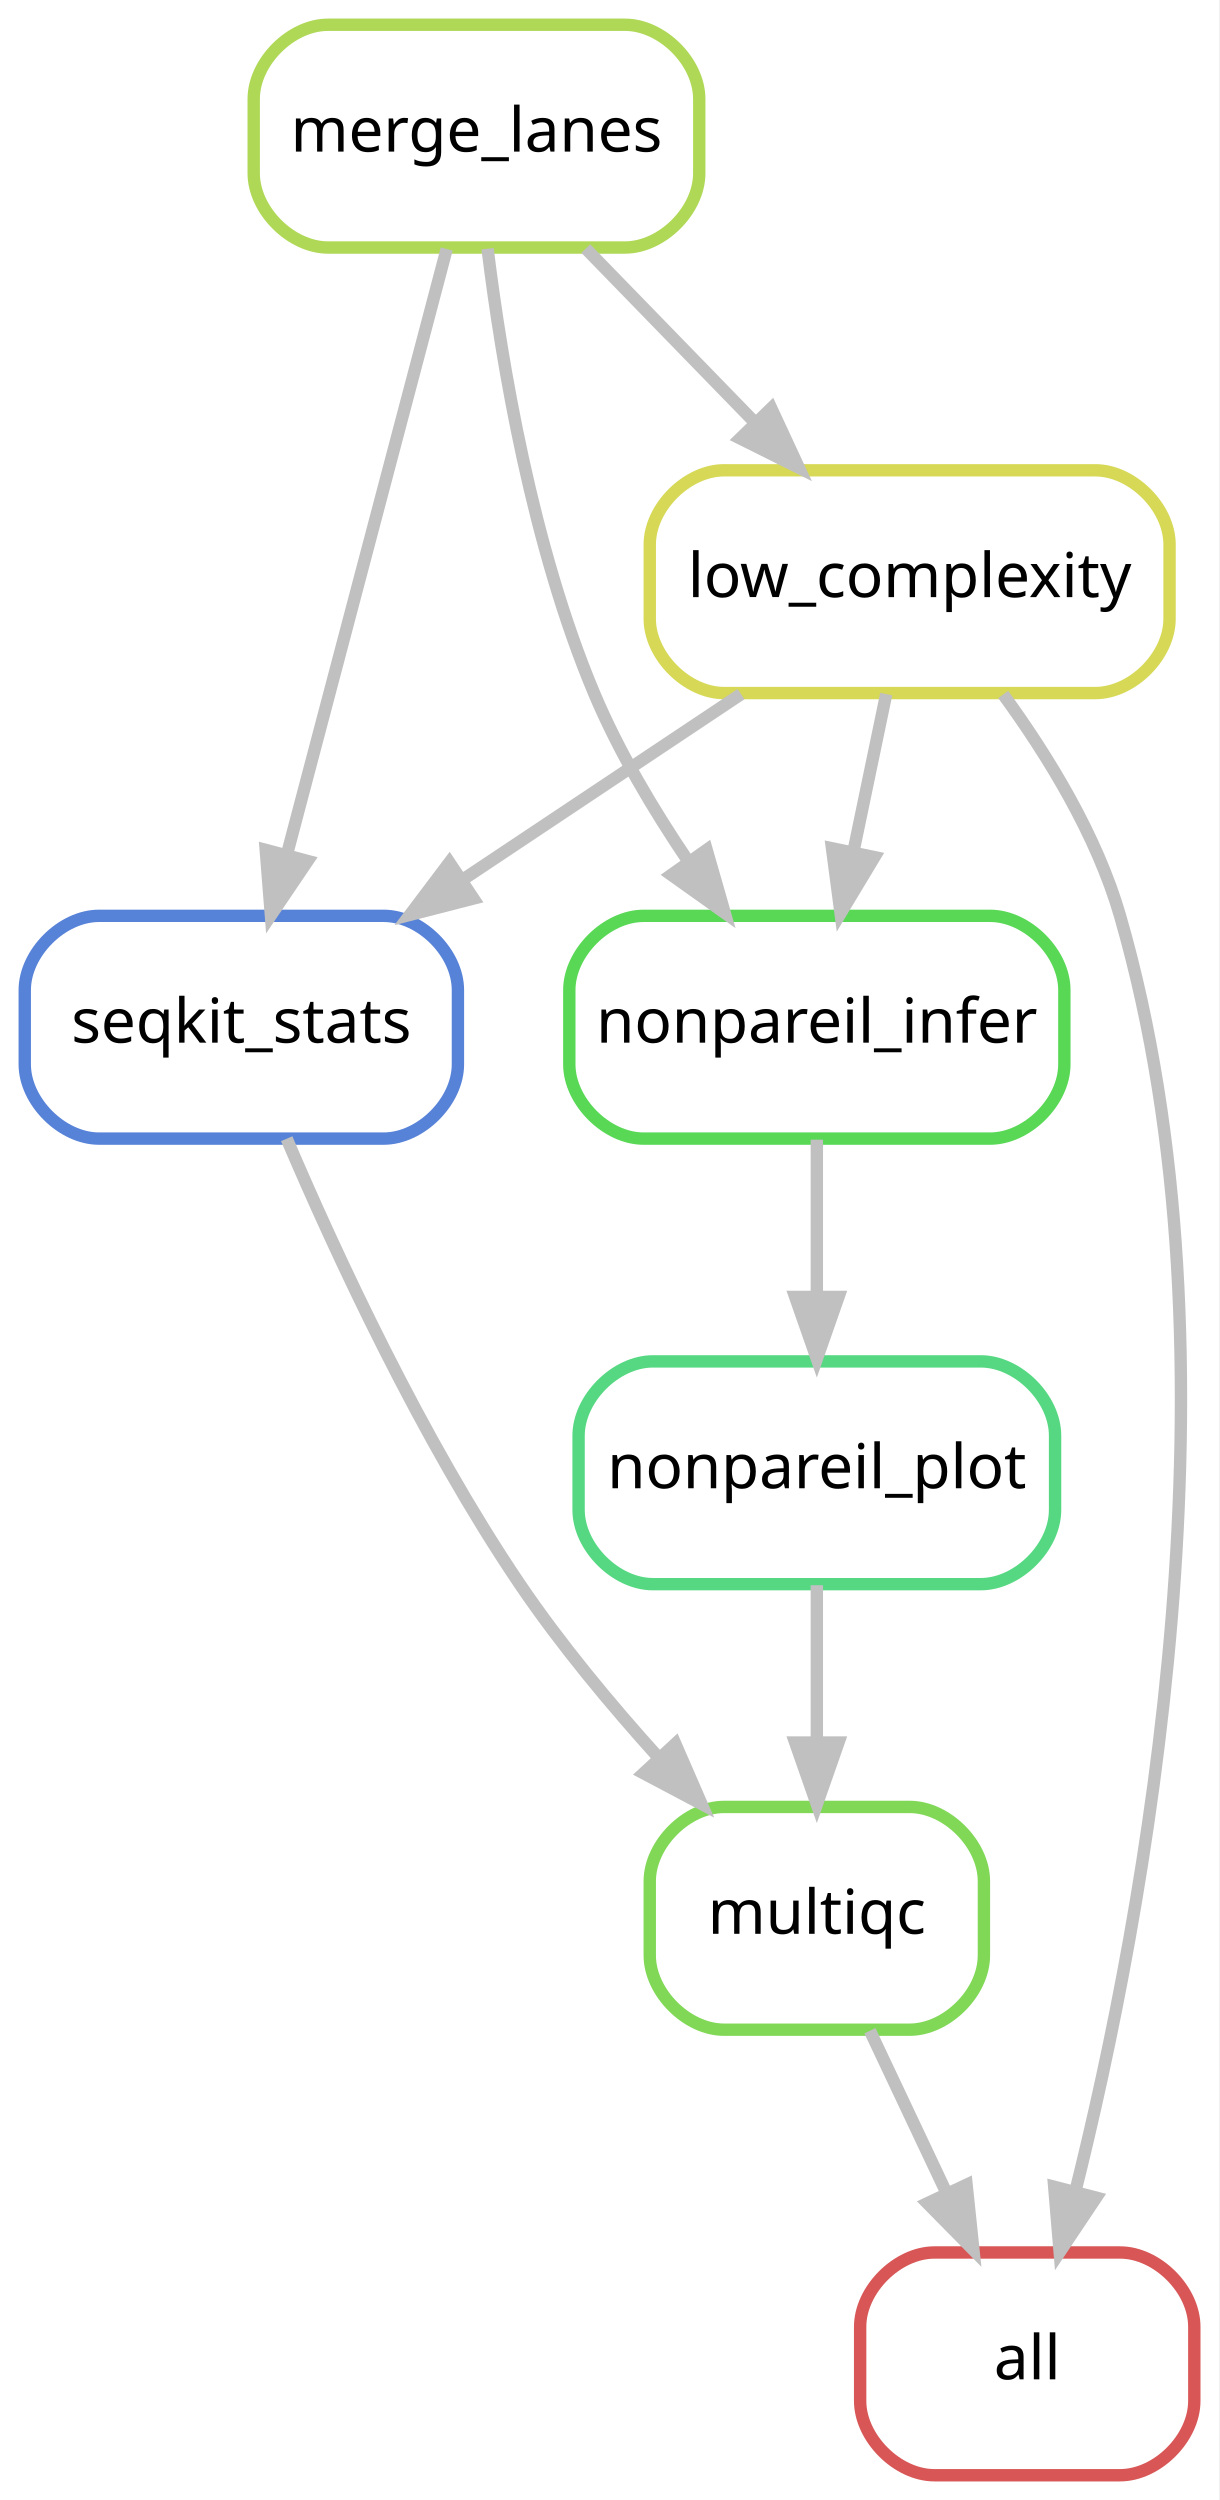
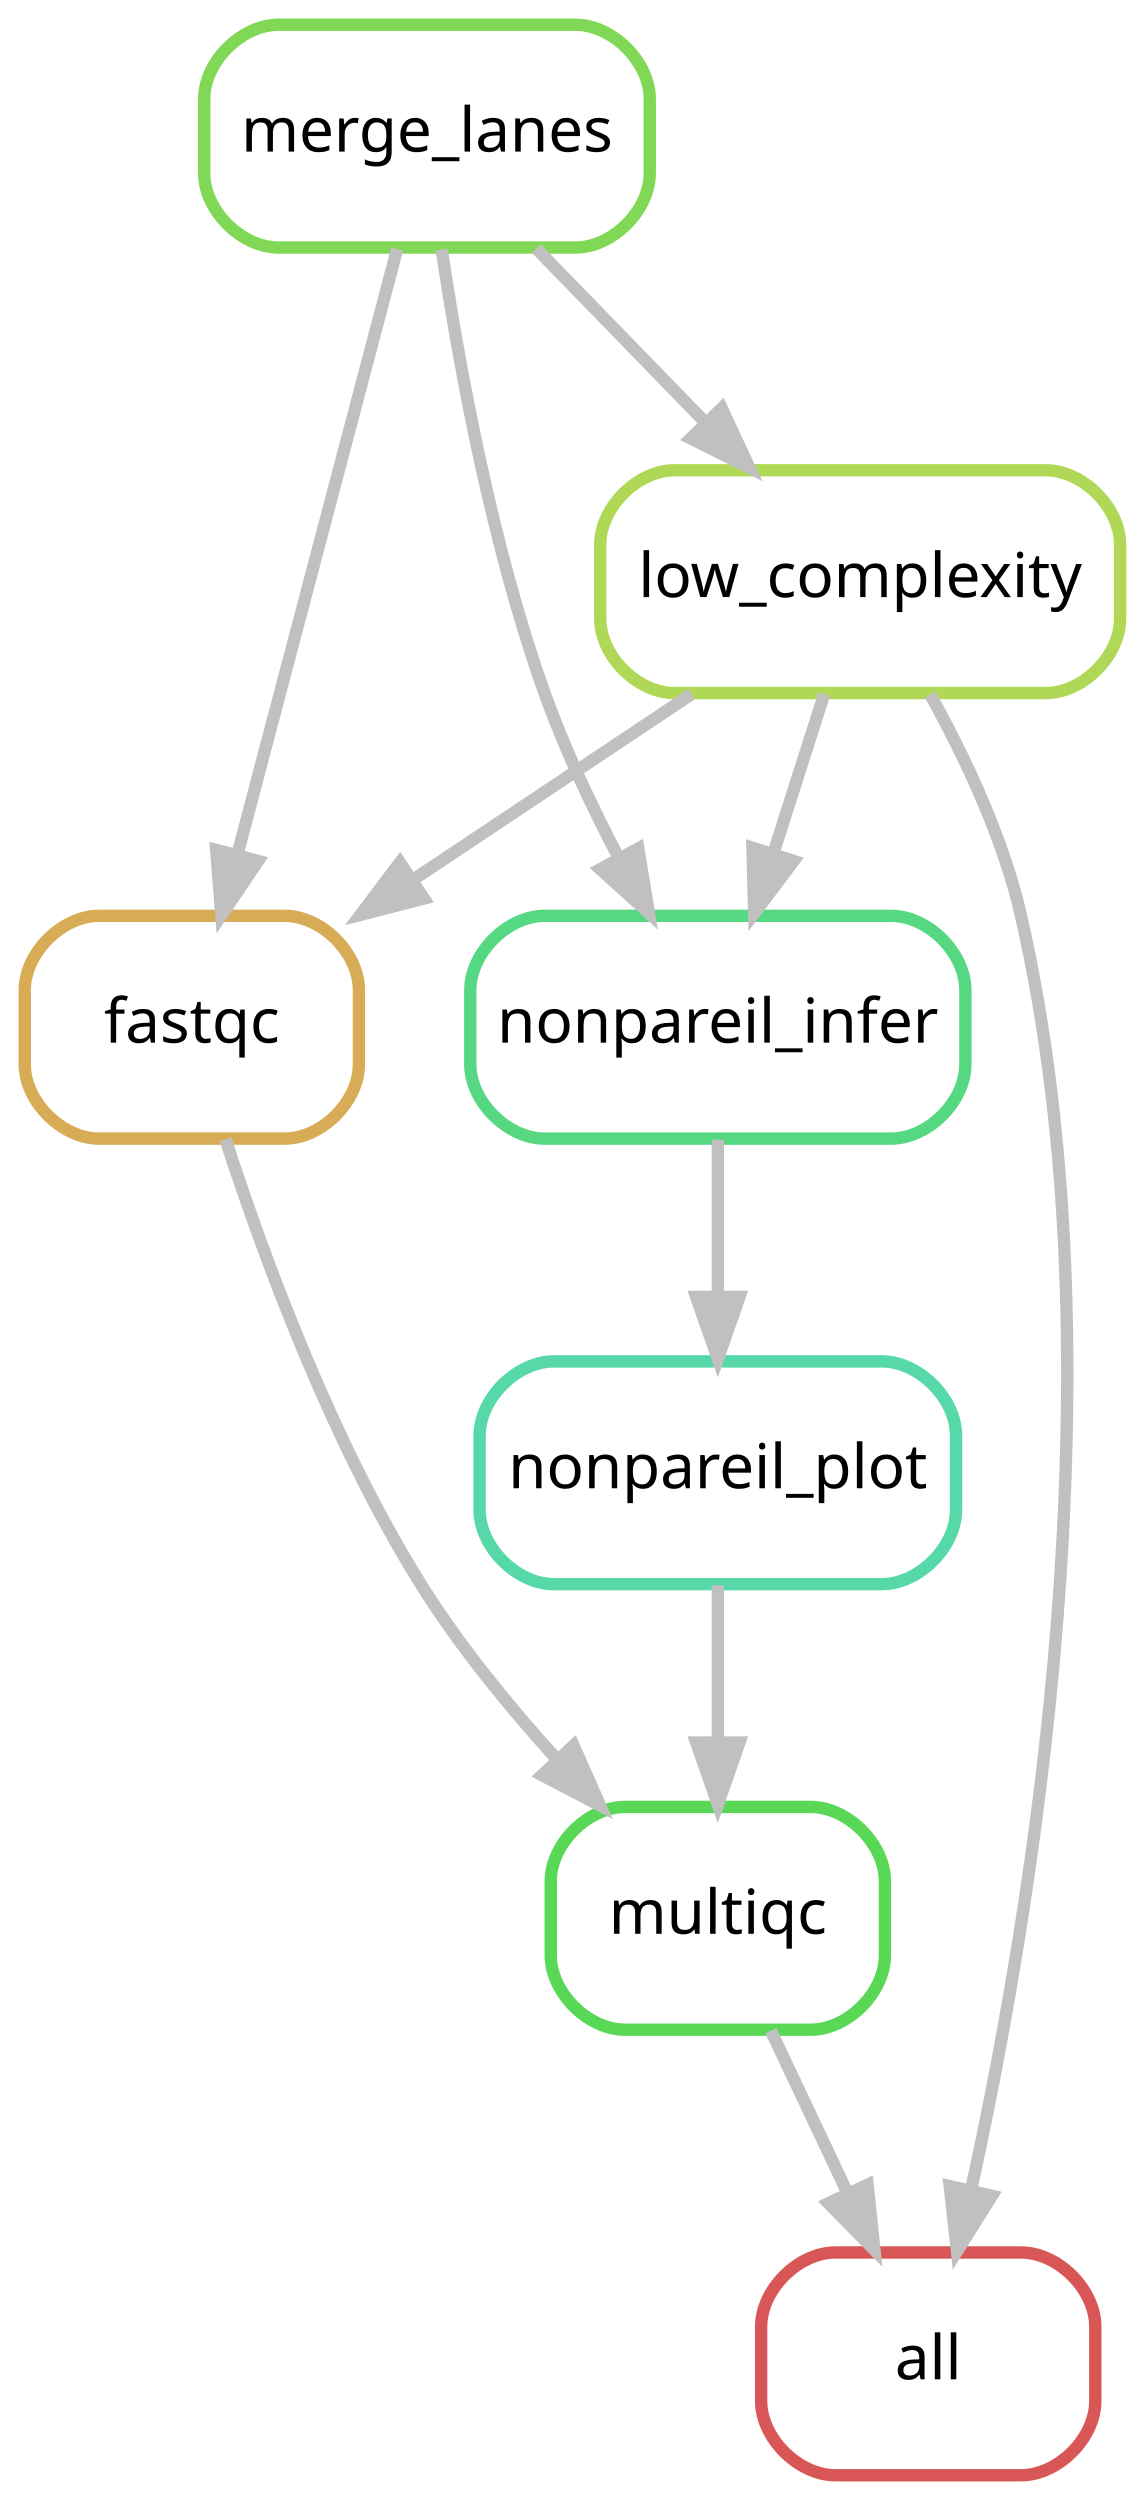
- <svg xmlns="http://www.w3.org/2000/svg" width="197pt" height="404pt" viewBox="0.00 0.00 197.00 404.00">
+ <svg xmlns="http://www.w3.org/2000/svg" width="185pt" height="404pt" viewBox="0.00 0.00 185.00 404.00">
  <g id="graph0" class="graph" transform="scale(1 1) rotate(0) translate(4 400)">
-     <polygon fill="#ffffff" stroke="transparent" points="-4,4 -4,-400 193,-400 193,4 -4,4" />
+     <polygon fill="#ffffff" stroke="transparent" points="-4,4 -4,-400 181,-400 181,4 -4,4" />
    <g id="node1" class="node">
-       <path fill="none" stroke="#d85656" stroke-width="2" d="M177,-36C177,-36 147,-36 147,-36 141,-36 135,-30 135,-24 135,-24 135,-12 135,-12 135,-6 141,0 147,0 147,0 177,0 177,0 183,0 189,-6 189,-12 189,-12 189,-24 189,-24 189,-30 183,-36 177,-36" />
-       <text text-anchor="middle" x="162" y="-15.5" font-family="sans" font-size="10.00" fill="#000000">all</text>
+       <path fill="none" stroke="#d85656" stroke-width="2" d="M161,-36C161,-36 131,-36 131,-36 125,-36 119,-30 119,-24 119,-24 119,-12 119,-12 119,-6 125,0 131,0 131,0 161,0 161,0 167,0 173,-6 173,-12 173,-12 173,-24 173,-24 173,-30 167,-36 161,-36" />
+       <text text-anchor="middle" x="146" y="-15.5" font-family="sans" font-size="10.00" fill="#000000">all</text>
    </g>
    <g id="node2" class="node">
-       <path fill="none" stroke="#80d856" stroke-width="2" d="M143,-108C143,-108 113,-108 113,-108 107,-108 101,-102 101,-96 101,-96 101,-84 101,-84 101,-78 107,-72 113,-72 113,-72 143,-72 143,-72 149,-72 155,-78 155,-84 155,-84 155,-96 155,-96 155,-102 149,-108 143,-108" />
-       <text text-anchor="middle" x="128" y="-87.5" font-family="sans" font-size="10.00" fill="#000000">multiqc</text>
+       <path fill="none" stroke="#59d856" stroke-width="2" d="M127,-108C127,-108 97,-108 97,-108 91,-108 85,-102 85,-96 85,-96 85,-84 85,-84 85,-78 91,-72 97,-72 97,-72 127,-72 127,-72 133,-72 139,-78 139,-84 139,-84 139,-96 139,-96 139,-102 133,-108 127,-108" />
+       <text text-anchor="middle" x="112" y="-87.5" font-family="sans" font-size="10.00" fill="#000000">multiqc</text>
+     </g>
+     <g id="edge2" class="edge">
+       <path fill="none" stroke="#c0c0c0" stroke-width="2" d="M120.58,-71.831C124.336,-63.877 128.826,-54.369 132.98,-45.572" />
+       <polygon fill="#c0c0c0" stroke="#c0c0c0" stroke-width="2" points="136.2,-46.95 137.305,-36.413 129.87,-43.961 136.2,-46.95" />
+     </g>
+     <g id="node3" class="node">
+       <path fill="none" stroke="#d8ac56" stroke-width="2" d="M42,-252C42,-252 12,-252 12,-252 6,-252 0,-246 0,-240 0,-240 0,-228 0,-228 0,-222 6,-216 12,-216 12,-216 42,-216 42,-216 48,-216 54,-222 54,-228 54,-228 54,-240 54,-240 54,-246 48,-252 42,-252" />
+       <text text-anchor="middle" x="27" y="-231.5" font-family="sans" font-size="10.00" fill="#000000">fastqc</text>
+     </g>
+     <g id="edge3" class="edge">
+       <path fill="none" stroke="#c0c0c0" stroke-width="2" d="M32.438,-215.897C38.535,-197.087 49.501,-167.212 64,-144 70.207,-134.063 78.275,-124.189 86.019,-115.654" />
+       <polygon fill="#c0c0c0" stroke="#c0c0c0" stroke-width="2" points="88.693,-117.919 92.978,-108.229 83.585,-113.132 88.693,-117.919" />
+     </g>
+     <g id="node4" class="node">
+       <path fill="none" stroke="#80d856" stroke-width="2" d="M89,-396C89,-396 41,-396 41,-396 35,-396 29,-390 29,-384 29,-384 29,-372 29,-372 29,-366 35,-360 41,-360 41,-360 89,-360 89,-360 95,-360 101,-366 101,-372 101,-372 101,-384 101,-384 101,-390 95,-396 89,-396" />
+       <text text-anchor="middle" x="65" y="-375.5" font-family="sans" font-size="10.00" fill="#000000">merge_lanes</text>
+     </g>
+     <g id="edge6" class="edge">
+       <path fill="none" stroke="#c0c0c0" stroke-width="2" d="M60.187,-359.762C53.677,-335.093 42.005,-290.86 34.382,-261.973" />
+       <polygon fill="#c0c0c0" stroke="#c0c0c0" stroke-width="2" points="37.709,-260.866 31.774,-252.09 30.941,-262.652 37.709,-260.866" />
+     </g>
+     <g id="node6" class="node">
+       <path fill="none" stroke="#56d882" stroke-width="2" d="M140,-252C140,-252 84,-252 84,-252 78,-252 72,-246 72,-240 72,-240 72,-228 72,-228 72,-222 78,-216 84,-216 84,-216 140,-216 140,-216 146,-216 152,-222 152,-228 152,-228 152,-240 152,-240 152,-246 146,-252 140,-252" />
+       <text text-anchor="middle" x="112" y="-231.5" font-family="sans" font-size="10.00" fill="#000000">nonpareil_infer</text>
+     </g>
+     <g id="edge9" class="edge">
+       <path fill="none" stroke="#c0c0c0" stroke-width="2" d="M67.384,-359.674C70.13,-341.202 75.402,-312.061 84,-288 87.202,-279.041 91.618,-269.699 95.997,-261.354" />
+       <polygon fill="#c0c0c0" stroke="#c0c0c0" stroke-width="2" points="99.148,-262.886 100.859,-252.43 93.001,-259.537 99.148,-262.886" />
+     </g>
+     <g id="node7" class="node">
+       <path fill="none" stroke="#afd856" stroke-width="2" d="M165,-324C165,-324 105,-324 105,-324 99,-324 93,-318 93,-312 93,-312 93,-300 93,-300 93,-294 99,-288 105,-288 105,-288 165,-288 165,-288 171,-288 177,-294 177,-300 177,-300 177,-312 177,-312 177,-318 171,-324 165,-324" />
+       <text text-anchor="middle" x="135" y="-303.5" font-family="sans" font-size="10.00" fill="#000000">low_complexity</text>
+     </g>
+     <g id="edge10" class="edge">
+       <path fill="none" stroke="#c0c0c0" stroke-width="2" d="M82.664,-359.831C90.973,-351.285 101.026,-340.944 110.092,-331.62" />
+       <polygon fill="#c0c0c0" stroke="#c0c0c0" stroke-width="2" points="112.637,-334.023 117.098,-324.413 107.618,-329.144 112.637,-334.023" />
+     </g>
+     <g id="node5" class="node">
+       <path fill="none" stroke="#56d8a9" stroke-width="2" d="M138.5,-180C138.5,-180 85.5,-180 85.5,-180 79.5,-180 73.5,-174 73.5,-168 73.5,-168 73.5,-156 73.5,-156 73.5,-150 79.5,-144 85.5,-144 85.5,-144 138.5,-144 138.5,-144 144.5,-144 150.5,-150 150.5,-156 150.5,-156 150.5,-168 150.5,-168 150.5,-174 144.5,-180 138.5,-180" />
+       <text text-anchor="middle" x="112" y="-159.5" font-family="sans" font-size="10.00" fill="#000000">nonpareil_plot</text>
+     </g>
+     <g id="edge4" class="edge">
+       <path fill="none" stroke="#c0c0c0" stroke-width="2" d="M112,-143.831C112,-136.131 112,-126.974 112,-118.417" />
+       <polygon fill="#c0c0c0" stroke="#c0c0c0" stroke-width="2" points="115.5,-118.413 112,-108.413 108.5,-118.413 115.5,-118.413" />
+     </g>
+     <g id="edge7" class="edge">
+       <path fill="none" stroke="#c0c0c0" stroke-width="2" d="M112,-215.831C112,-208.131 112,-198.974 112,-190.417" />
+       <polygon fill="#c0c0c0" stroke="#c0c0c0" stroke-width="2" points="115.5,-190.413 112,-180.413 108.5,-190.413 115.5,-190.413" />
    </g>
    <g id="edge1" class="edge">
-       <path fill="none" stroke="#c0c0c0" stroke-width="2" d="M136.58,-71.831C140.336,-63.877 144.826,-54.369 148.98,-45.572" />
-       <polygon fill="#c0c0c0" stroke="#c0c0c0" stroke-width="2" points="152.2,-46.95 153.305,-36.413 145.87,-43.961 152.2,-46.95" />
-     </g>
-     <g id="node3" class="node">
-       <path fill="none" stroke="#5682d8" stroke-width="2" d="M58,-252C58,-252 12,-252 12,-252 6,-252 0,-246 0,-240 0,-240 0,-228 0,-228 0,-222 6,-216 12,-216 12,-216 58,-216 58,-216 64,-216 70,-222 70,-228 70,-228 70,-240 70,-240 70,-246 64,-252 58,-252" />
-       <text text-anchor="middle" x="35" y="-231.5" font-family="sans" font-size="10.00" fill="#000000">seqkit_stats</text>
-     </g>
-     <g id="edge4" class="edge">
-       <path fill="none" stroke="#c0c0c0" stroke-width="2" d="M42.328,-215.987C50.328,-197.25 64.134,-167.435 80,-144 86.569,-134.298 94.734,-124.487 102.456,-115.938" />
-       <polygon fill="#c0c0c0" stroke="#c0c0c0" stroke-width="2" points="105.136,-118.195 109.365,-108.481 100.002,-113.438 105.136,-118.195" />
-     </g>
-     <g id="node4" class="node">
-       <path fill="none" stroke="#afd856" stroke-width="2" d="M97,-396C97,-396 49,-396 49,-396 43,-396 37,-390 37,-384 37,-384 37,-372 37,-372 37,-366 43,-360 49,-360 49,-360 97,-360 97,-360 103,-360 109,-366 109,-372 109,-372 109,-384 109,-384 109,-390 103,-396 97,-396" />
-       <text text-anchor="middle" x="73" y="-375.5" font-family="sans" font-size="10.00" fill="#000000">merge_lanes</text>
+       <path fill="none" stroke="#c0c0c0" stroke-width="2" d="M146.32,-287.768C151.94,-277.642 158.129,-264.579 161,-252 177.644,-179.066 162.663,-90.263 152.884,-45.956" />
+       <polygon fill="#c0c0c0" stroke="#c0c0c0" stroke-width="2" points="156.292,-45.158 150.651,-36.189 149.468,-46.718 156.292,-45.158" />
    </g>
    <g id="edge5" class="edge">
-       <path fill="none" stroke="#c0c0c0" stroke-width="2" d="M68.187,-359.762C61.677,-335.093 50.005,-290.86 42.382,-261.973" />
-       <polygon fill="#c0c0c0" stroke="#c0c0c0" stroke-width="2" points="45.709,-260.866 39.774,-252.09 38.941,-262.652 45.709,-260.866" />
-     </g>
-     <g id="node6" class="node">
-       <path fill="none" stroke="#59d856" stroke-width="2" d="M156,-252C156,-252 100,-252 100,-252 94,-252 88,-246 88,-240 88,-240 88,-228 88,-228 88,-222 94,-216 100,-216 100,-216 156,-216 156,-216 162,-216 168,-222 168,-228 168,-228 168,-240 168,-240 168,-246 162,-252 156,-252" />
-       <text text-anchor="middle" x="128" y="-231.5" font-family="sans" font-size="10.00" fill="#000000">nonpareil_infer</text>
+       <path fill="none" stroke="#c0c0c0" stroke-width="2" d="M107.747,-287.831C94.061,-278.707 77.308,-267.539 62.617,-257.745" />
+       <polygon fill="#c0c0c0" stroke="#c0c0c0" stroke-width="2" points="64.506,-254.798 54.244,-252.163 60.623,-260.622 64.506,-254.798" />
    </g>
    <g id="edge8" class="edge">
-       <path fill="none" stroke="#c0c0c0" stroke-width="2" d="M74.79,-359.808C77.089,-341.188 82.034,-311.701 92,-288 95.954,-278.595 101.615,-269.088 107.281,-260.727" />
-       <polygon fill="#c0c0c0" stroke="#c0c0c0" stroke-width="2" points="110.196,-262.666 113.115,-252.482 104.482,-258.623 110.196,-262.666" />
-     </g>
-     <g id="node7" class="node">
-       <path fill="none" stroke="#d6d856" stroke-width="2" d="M173,-324C173,-324 113,-324 113,-324 107,-324 101,-318 101,-312 101,-312 101,-300 101,-300 101,-294 107,-288 113,-288 113,-288 173,-288 173,-288 179,-288 185,-294 185,-300 185,-300 185,-312 185,-312 185,-318 179,-324 173,-324" />
-       <text text-anchor="middle" x="143" y="-303.5" font-family="sans" font-size="10.00" fill="#000000">low_complexity</text>
-     </g>
-     <g id="edge10" class="edge">
-       <path fill="none" stroke="#c0c0c0" stroke-width="2" d="M90.664,-359.831C98.973,-351.285 109.026,-340.944 118.092,-331.62" />
-       <polygon fill="#c0c0c0" stroke="#c0c0c0" stroke-width="2" points="120.637,-334.023 125.098,-324.413 115.618,-329.144 120.637,-334.023" />
-     </g>
-     <g id="node5" class="node">
-       <path fill="none" stroke="#56d882" stroke-width="2" d="M154.5,-180C154.5,-180 101.5,-180 101.5,-180 95.5,-180 89.5,-174 89.5,-168 89.5,-168 89.5,-156 89.5,-156 89.5,-150 95.5,-144 101.5,-144 101.5,-144 154.5,-144 154.5,-144 160.5,-144 166.5,-150 166.5,-156 166.5,-156 166.5,-168 166.5,-168 166.5,-174 160.5,-180 154.5,-180" />
-       <text text-anchor="middle" x="128" y="-159.5" font-family="sans" font-size="10.00" fill="#000000">nonpareil_plot</text>
-     </g>
-     <g id="edge3" class="edge">
-       <path fill="none" stroke="#c0c0c0" stroke-width="2" d="M128,-143.831C128,-136.131 128,-126.974 128,-118.417" />
-       <polygon fill="#c0c0c0" stroke="#c0c0c0" stroke-width="2" points="131.5,-118.413 128,-108.413 124.5,-118.413 131.5,-118.413" />
-     </g>
-     <g id="edge7" class="edge">
-       <path fill="none" stroke="#c0c0c0" stroke-width="2" d="M128,-215.831C128,-208.131 128,-198.974 128,-190.417" />
-       <polygon fill="#c0c0c0" stroke="#c0c0c0" stroke-width="2" points="131.5,-190.413 128,-180.413 124.5,-190.413 131.5,-190.413" />
-     </g>
-     <g id="edge2" class="edge">
-       <path fill="none" stroke="#c0c0c0" stroke-width="2" d="M158.114,-287.777C165.355,-277.859 173.252,-264.986 177,-252 197.795,-179.943 180.891,-90.41 169.779,-45.872" />
-       <polygon fill="#c0c0c0" stroke="#c0c0c0" stroke-width="2" points="173.134,-44.865 167.24,-36.06 166.357,-46.618 173.134,-44.865" />
-     </g>
-     <g id="edge6" class="edge">
-       <path fill="none" stroke="#c0c0c0" stroke-width="2" d="M115.747,-287.831C102.061,-278.707 85.308,-267.539 70.617,-257.745" />
-       <polygon fill="#c0c0c0" stroke="#c0c0c0" stroke-width="2" points="72.506,-254.798 62.244,-252.163 68.623,-260.622 72.506,-254.798" />
-     </g>
-     <g id="edge9" class="edge">
-       <path fill="none" stroke="#c0c0c0" stroke-width="2" d="M139.215,-287.831C137.611,-280.131 135.703,-270.974 133.92,-262.417" />
-       <polygon fill="#c0c0c0" stroke="#c0c0c0" stroke-width="2" points="137.302,-261.489 131.836,-252.413 130.449,-262.917 137.302,-261.489" />
+       <path fill="none" stroke="#c0c0c0" stroke-width="2" d="M129.196,-287.831C126.709,-280.046 123.747,-270.773 120.987,-262.135" />
+       <polygon fill="#c0c0c0" stroke="#c0c0c0" stroke-width="2" points="124.259,-260.874 117.882,-252.413 117.591,-263.004 124.259,-260.874" />
    </g>
  </g>
</svg>
